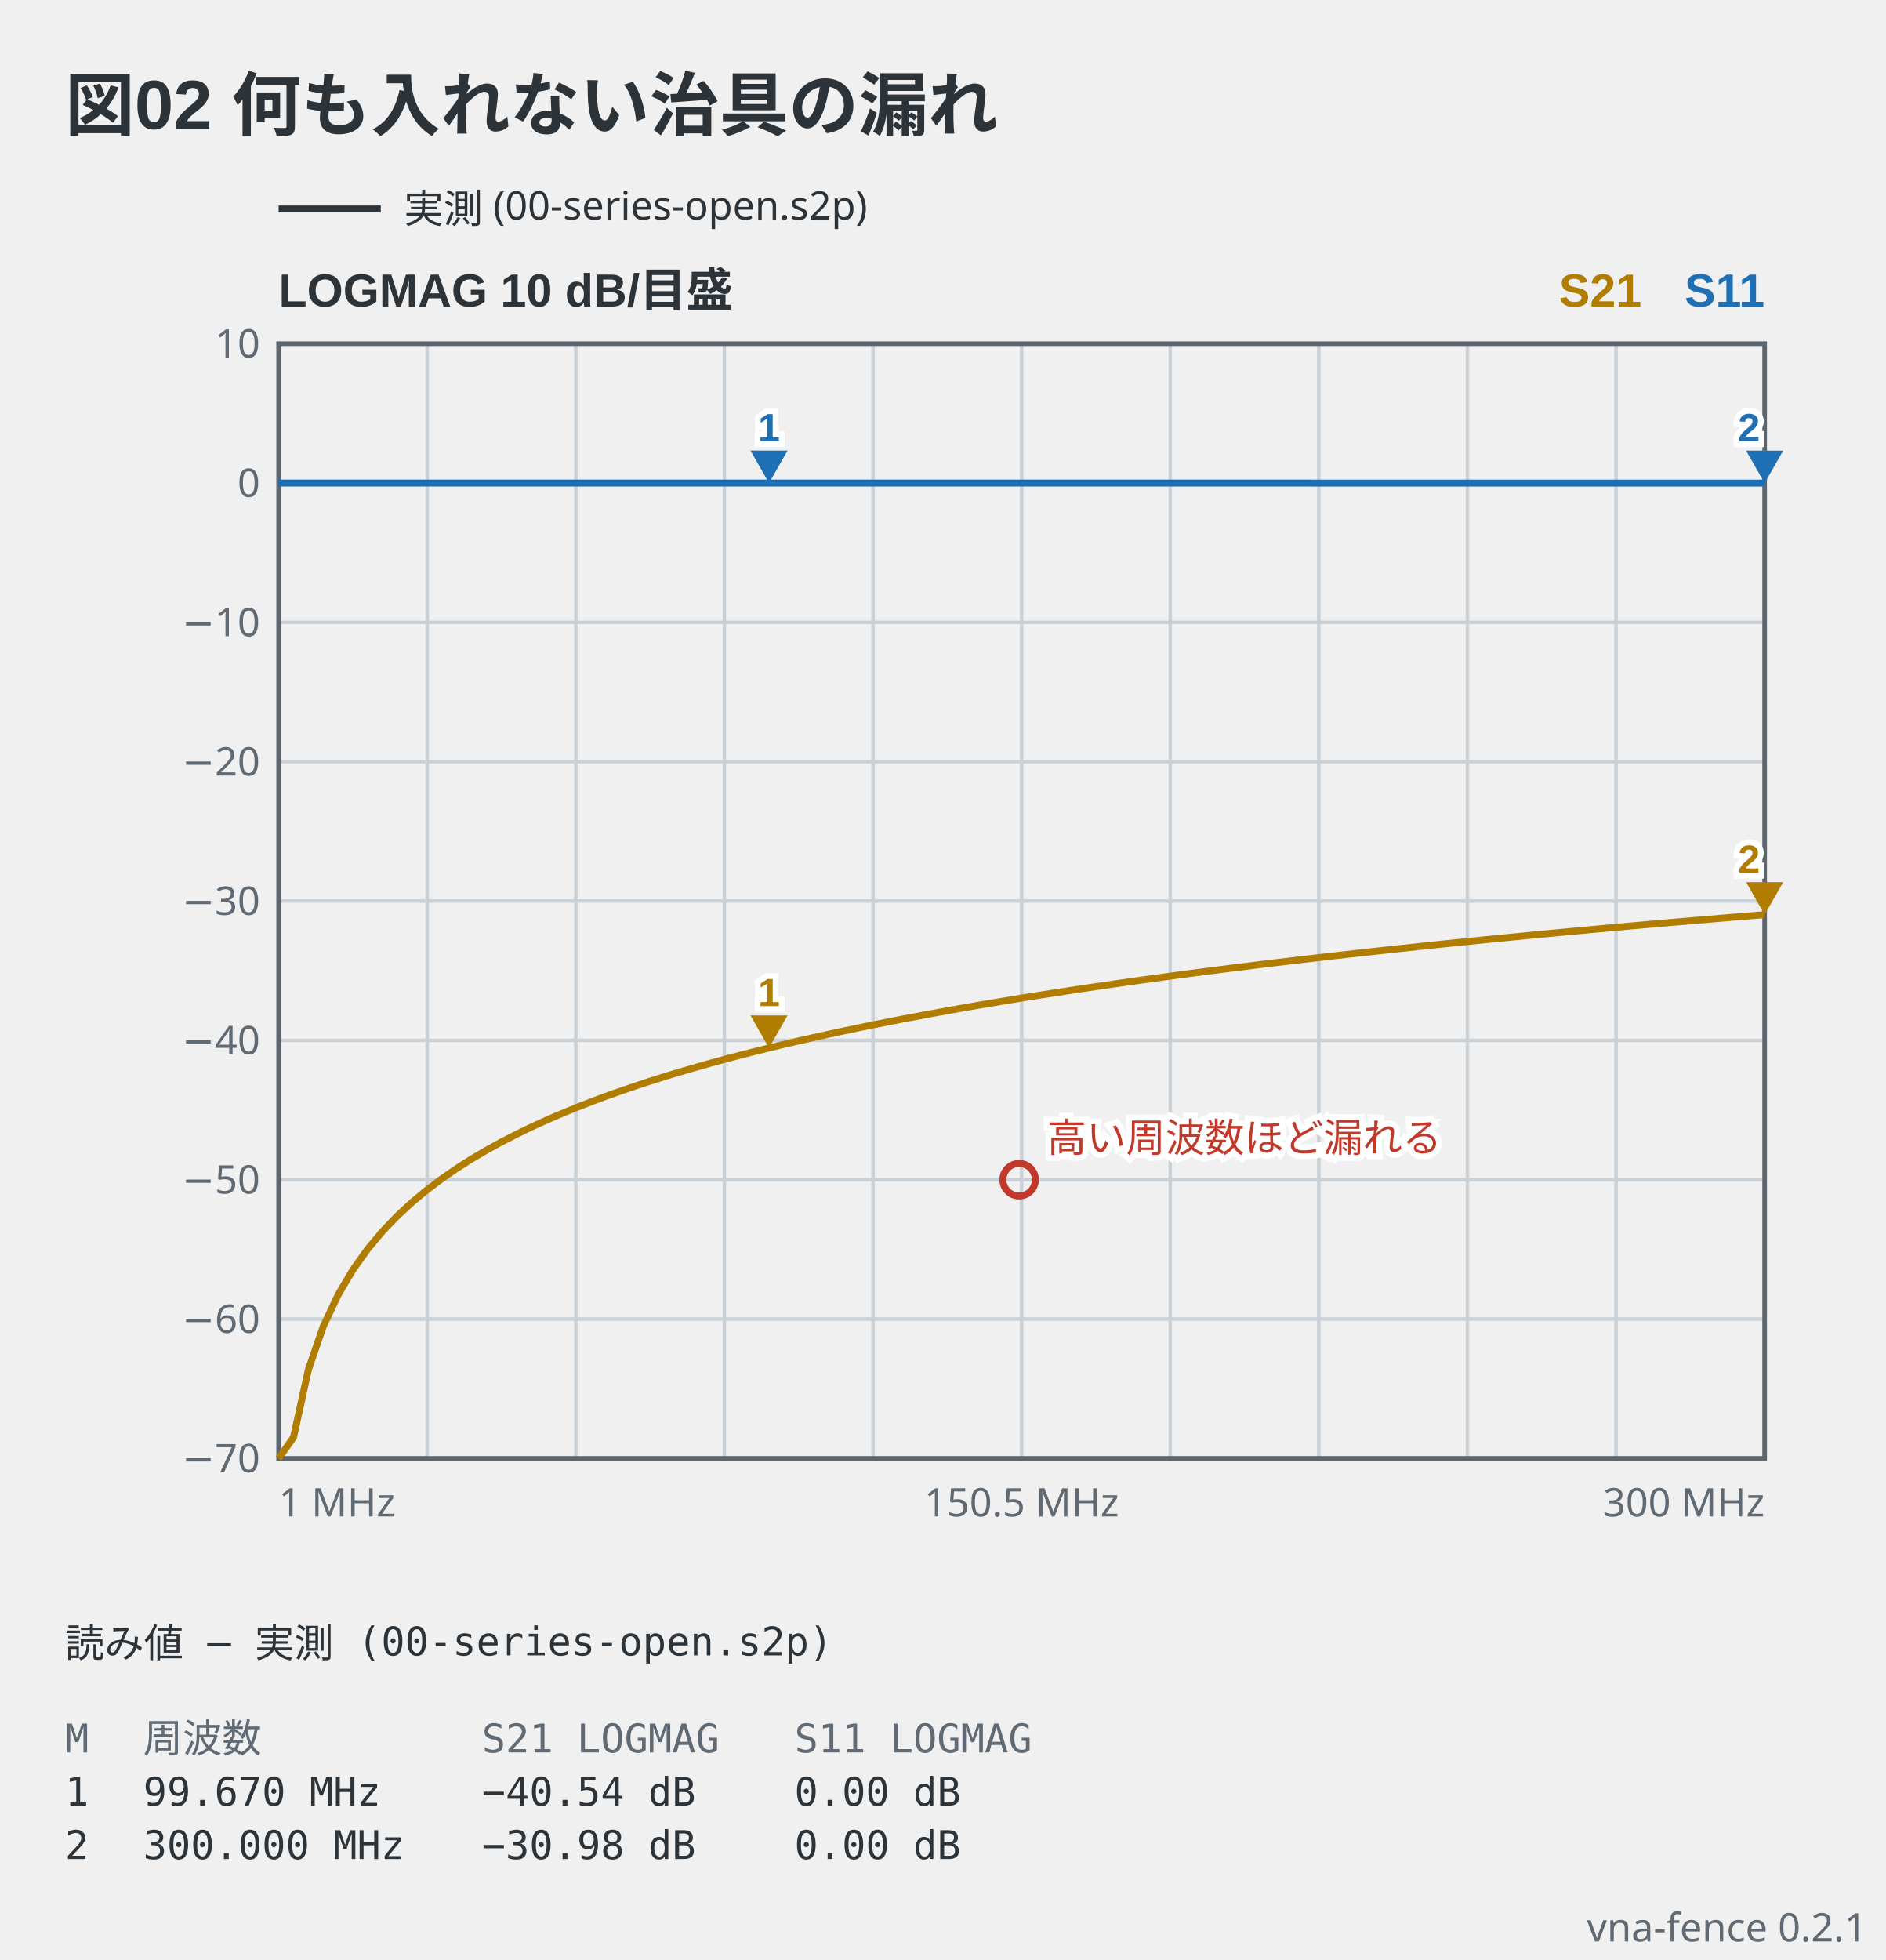
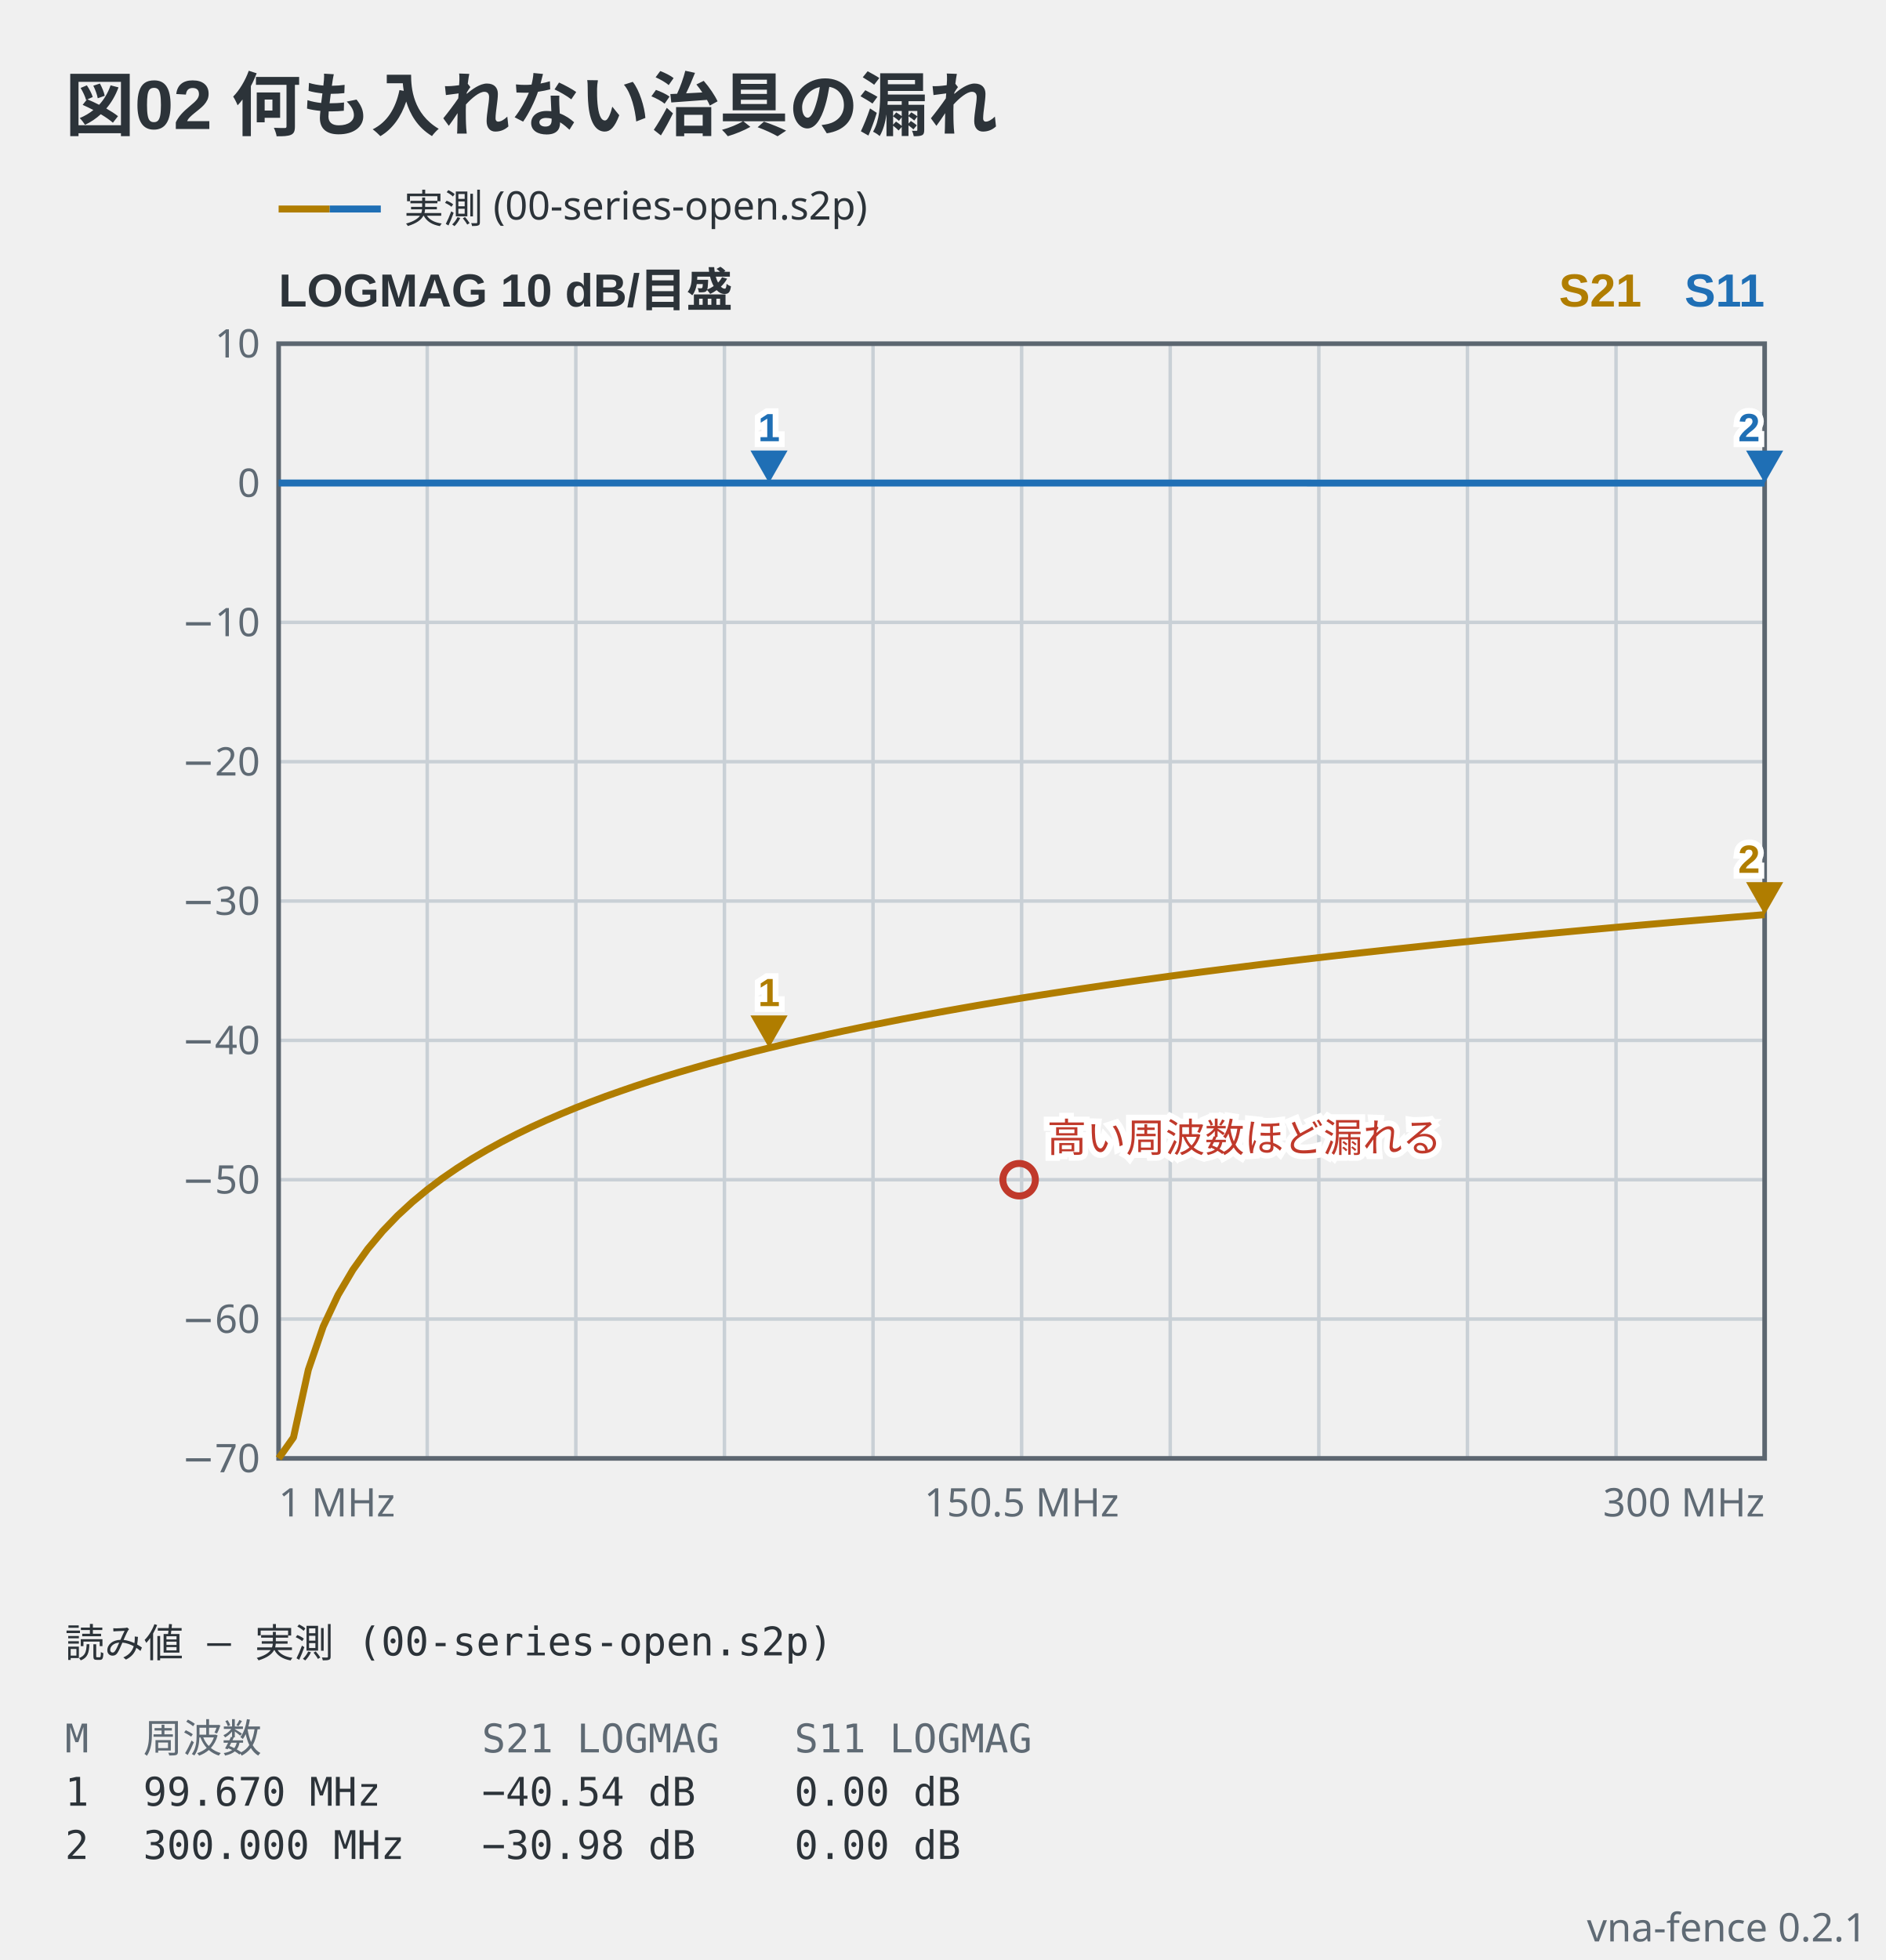
<svg xmlns="http://www.w3.org/2000/svg" viewBox="0 0 406 422" width="406" height="422" data-vna-fence="0.2.1" role="img">
  <text x="14" y="28" text-anchor="start" font-family="'Segoe UI', 'Helvetica Neue', Arial, 'Noto Sans', 'Hiragino Sans', 'Yu Gothic UI', 'Noto Sans CJK JP', sans-serif" fill="#2c3339" font-size="15" font-weight="600">図02 何も入れない治具の漏れ</text>
-   <line x1="60" y1="45" x2="82" y2="45" stroke="#2c3339" stroke-width="1.5" />
-   <text x="87" y="47.98" text-anchor="start" font-family="ui-sans-serif, system-ui, sans-serif" fill="#2c3339" font-size="8.5">実測 (00-series-open.s2p)</text>
+   <g data-vna-key="">
+     <line x1="60" y1="45" x2="71" y2="45" stroke="#b07d00" stroke-width="1.5" />
+     <line x1="71" y1="45" x2="82" y2="45" stroke="#1f6fb5" stroke-width="1.5" />
+     <text x="87" y="47.98" text-anchor="start" font-family="ui-sans-serif, system-ui, sans-serif" fill="#2c3339" font-size="8.5">実測 (00-series-open.s2p)</text>
+   </g>
  <text x="60" y="66" text-anchor="start" font-family="'Segoe UI', 'Helvetica Neue', Arial, 'Noto Sans', 'Hiragino Sans', 'Yu Gothic UI', 'Noto Sans CJK JP', sans-serif" fill="#2c3339" font-size="10" font-weight="600">LOGMAG  10 dB/目盛</text>
  <text x="380" y="66" text-anchor="end" font-family="'Segoe UI', 'Helvetica Neue', Arial, 'Noto Sans', 'Hiragino Sans', 'Yu Gothic UI', 'Noto Sans CJK JP', sans-serif" fill="#1f6fb5" font-size="10" font-weight="600">S11</text>
  <text x="353.5" y="66" text-anchor="end" font-family="'Segoe UI', 'Helvetica Neue', Arial, 'Noto Sans', 'Hiragino Sans', 'Yu Gothic UI', 'Noto Sans CJK JP', sans-serif" fill="#b07d00" font-size="10" font-weight="600">S21</text>
  <line x1="92" y1="74" x2="92" y2="314" stroke="#c9d0d6" stroke-width="0.75" />
  <line x1="124" y1="74" x2="124" y2="314" stroke="#c9d0d6" stroke-width="0.75" />
  <line x1="156" y1="74" x2="156" y2="314" stroke="#c9d0d6" stroke-width="0.75" />
  <line x1="188" y1="74" x2="188" y2="314" stroke="#c9d0d6" stroke-width="0.75" />
  <line x1="220" y1="74" x2="220" y2="314" stroke="#c9d0d6" stroke-width="0.75" />
  <line x1="252" y1="74" x2="252" y2="314" stroke="#c9d0d6" stroke-width="0.75" />
  <line x1="284" y1="74" x2="284" y2="314" stroke="#c9d0d6" stroke-width="0.75" />
  <line x1="316" y1="74" x2="316" y2="314" stroke="#c9d0d6" stroke-width="0.75" />
  <line x1="348" y1="74" x2="348" y2="314" stroke="#c9d0d6" stroke-width="0.75" />
  <text x="56" y="316.98" text-anchor="end" font-family="ui-sans-serif, system-ui, sans-serif" fill="#5f6a74" font-size="8.5">−70</text>
  <line x1="60" y1="284" x2="380" y2="284" stroke="#c9d0d6" stroke-width="0.75" />
  <text x="56" y="286.98" text-anchor="end" font-family="ui-sans-serif, system-ui, sans-serif" fill="#5f6a74" font-size="8.5">−60</text>
  <line x1="60" y1="254" x2="380" y2="254" stroke="#c9d0d6" stroke-width="0.75" />
  <text x="56" y="256.98" text-anchor="end" font-family="ui-sans-serif, system-ui, sans-serif" fill="#5f6a74" font-size="8.5">−50</text>
  <line x1="60" y1="224" x2="380" y2="224" stroke="#c9d0d6" stroke-width="0.75" />
  <text x="56" y="226.98" text-anchor="end" font-family="ui-sans-serif, system-ui, sans-serif" fill="#5f6a74" font-size="8.5">−40</text>
  <line x1="60" y1="194" x2="380" y2="194" stroke="#c9d0d6" stroke-width="0.75" />
  <text x="56" y="196.98" text-anchor="end" font-family="ui-sans-serif, system-ui, sans-serif" fill="#5f6a74" font-size="8.5">−30</text>
  <line x1="60" y1="164" x2="380" y2="164" stroke="#c9d0d6" stroke-width="0.75" />
  <text x="56" y="166.98" text-anchor="end" font-family="ui-sans-serif, system-ui, sans-serif" fill="#5f6a74" font-size="8.5">−20</text>
  <line x1="60" y1="134" x2="380" y2="134" stroke="#c9d0d6" stroke-width="0.75" />
  <text x="56" y="136.98" text-anchor="end" font-family="ui-sans-serif, system-ui, sans-serif" fill="#5f6a74" font-size="8.5">−10</text>
  <line x1="60" y1="104" x2="380" y2="104" stroke="#c9d0d6" stroke-width="0.75" />
  <text x="56" y="106.98" text-anchor="end" font-family="ui-sans-serif, system-ui, sans-serif" fill="#5f6a74" font-size="8.5">0</text>
  <text x="56" y="76.97" text-anchor="end" font-family="ui-sans-serif, system-ui, sans-serif" fill="#5f6a74" font-size="8.5">10</text>
  <rect x="60" y="74" width="320" height="240" fill="none" stroke="#5c6670" stroke-width="1" />
  <polyline points="60,314 63.2,309.49 66.4,294.91 69.6,285.61 72.8,278.8 76,273.38 79.2,268.9 82.4,265.08 85.6,261.75 88.8,258.8 92,256.15 95.2,253.74 98.4,251.54 101.6,249.5 104.8,247.62 108,245.86 111.2,244.22 114.4,242.67 117.6,241.21 120.8,239.83 124,238.51 127.2,237.26 130.4,236.06 133.6,234.93 136.8,233.83 140,232.78 143.2,231.77 146.4,230.8 149.6,229.87 152.8,228.96 156,228.09 159.2,227.24 162.4,226.42 165.6,225.63 168.8,224.86 172,224.11 175.2,223.39 178.4,222.68 181.6,221.99 184.8,221.32 188,220.66 191.2,220.03 194.4,219.4 197.6,218.8 200.8,218.2 204,217.62 207.2,217.05 210.4,216.49 213.6,215.95 216.8,215.42 220,214.89 223.2,214.38 226.4,213.88 229.6,213.39 232.8,212.9 236,212.43 239.2,211.96 242.4,211.5 245.6,211.05 248.8,210.61 252,210.17 255.2,209.74 258.4,209.32 261.6,208.91 264.8,208.5 268,208.1 271.2,207.7 274.4,207.31 277.6,206.93 280.8,206.55 284,206.18 287.2,205.81 290.4,205.45 293.6,205.09 296.8,204.74 300,204.39 303.2,204.05 306.4,203.71 309.6,203.37 312.8,203.04 316,202.72 319.2,202.39 322.4,202.08 325.6,201.76 328.8,201.45 332,201.14 335.2,200.84 338.4,200.54 341.6,200.24 344.8,199.95 348,199.66 351.2,199.37 354.4,199.09 357.6,198.81 360.8,198.53 364,198.26 367.2,197.99 370.4,197.72 373.6,197.45 376.8,197.19 380,196.93" fill="none" stroke="#b07d00" stroke-width="1.5" stroke-linejoin="round" />
  <polyline points="60,104 63.2,104 66.4,104 69.6,104 72.8,104 76,104 79.2,104 82.4,104 85.6,104 88.8,104 92,104 95.2,104 98.4,104 101.6,104 104.8,104 108,104 111.2,104 114.4,104 117.6,104 120.8,104 124,104 127.2,104 130.4,104 133.6,104 136.8,104 140,104 143.2,104 146.4,104 149.6,104 152.8,104 156,104 159.2,104 162.4,104 165.6,104 168.8,104 172,104 175.2,104 178.4,104 181.6,104 184.8,104 188,104 191.2,104 194.4,104 197.6,104 200.8,104 204,104 207.2,104 210.4,104 213.6,104 216.8,104 220,104 223.2,104 226.4,104 229.6,104 232.8,104 236,104 239.2,104 242.4,104 245.6,104 248.8,104 252,104 255.2,104 258.4,104 261.6,104 264.8,104 268,104 271.2,104 274.4,104 277.6,104 280.8,104 284,104.01 287.2,104.01 290.4,104.01 293.6,104.01 296.8,104.01 300,104.01 303.2,104.01 306.4,104.01 309.6,104.01 312.8,104.01 316,104.01 319.2,104.01 322.4,104.01 325.6,104.01 328.8,104.01 332,104.01 335.2,104.01 338.4,104.01 341.6,104.01 344.8,104.01 348,104.01 351.2,104.01 354.4,104.01 357.6,104.01 360.8,104.01 364,104.01 367.2,104.01 370.4,104.01 373.6,104.01 376.8,104.01 380,104.01" fill="none" stroke="#1f6fb5" stroke-width="1.5" stroke-linejoin="round" />
  <path d="M165.6,225.63 L161.6,218.63 L169.6,218.63 Z" fill="#b07d00" />
  <text x="165.6" y="216.63" text-anchor="middle" font-family="'Segoe UI', 'Helvetica Neue', Arial, 'Noto Sans', 'Hiragino Sans', 'Yu Gothic UI', 'Noto Sans CJK JP', sans-serif" stroke="#ffffff" stroke-width="2.5" paint-order="stroke" fill="#b07d00" font-size="8.5" font-weight="600">1</text>
  <path d="M380,196.93 L376,189.93 L384,189.93 Z" fill="#b07d00" />
  <text x="379" y="187.93" text-anchor="end" font-family="'Segoe UI', 'Helvetica Neue', Arial, 'Noto Sans', 'Hiragino Sans', 'Yu Gothic UI', 'Noto Sans CJK JP', sans-serif" stroke="#ffffff" stroke-width="2.5" paint-order="stroke" fill="#b07d00" font-size="8.5" font-weight="600">2</text>
  <path d="M165.6,104 L161.6,97 L169.6,97 Z" fill="#1f6fb5" />
  <text x="165.6" y="95" text-anchor="middle" font-family="'Segoe UI', 'Helvetica Neue', Arial, 'Noto Sans', 'Hiragino Sans', 'Yu Gothic UI', 'Noto Sans CJK JP', sans-serif" stroke="#ffffff" stroke-width="2.5" paint-order="stroke" fill="#1f6fb5" font-size="8.5" font-weight="600">1</text>
  <path d="M380,104.01 L376,97.01 L384,97.01 Z" fill="#1f6fb5" />
  <text x="379" y="95.01" text-anchor="end" font-family="'Segoe UI', 'Helvetica Neue', Arial, 'Noto Sans', 'Hiragino Sans', 'Yu Gothic UI', 'Noto Sans CJK JP', sans-serif" stroke="#ffffff" stroke-width="2.5" paint-order="stroke" fill="#1f6fb5" font-size="8.5" font-weight="600">2</text>
  <circle cx="219.46" cy="254" r="3.5" fill="none" stroke="#c0392b" stroke-width="1.5" />
  <text x="225.46" y="248" text-anchor="start" font-family="ui-sans-serif, system-ui, sans-serif" stroke="#ffffff" stroke-width="2.5" paint-order="stroke" fill="#c0392b" font-size="8.5">高い周波数ほど漏れる</text>
  <text x="60" y="326.5" text-anchor="start" font-family="ui-sans-serif, system-ui, sans-serif" fill="#5f6a74" font-size="8.5">1 MHz</text>
  <text x="220" y="326.5" text-anchor="middle" font-family="ui-sans-serif, system-ui, sans-serif" fill="#5f6a74" font-size="8.5">150.5 MHz</text>
  <text x="380" y="326.5" text-anchor="end" font-family="ui-sans-serif, system-ui, sans-serif" fill="#5f6a74" font-size="8.5">300 MHz</text>
  <text x="14" y="356.8" text-anchor="start" font-family="ui-monospace, 'DejaVu Sans Mono', 'Noto Sans Mono CJK JP', monospace" fill="#2c3339" font-size="8.5" xml:space="preserve">読み値 — 実測 (00-series-open.s2p)</text>
  <text x="14" y="377.3" text-anchor="start" font-family="ui-monospace, 'DejaVu Sans Mono', 'Noto Sans Mono CJK JP', monospace" fill="#5f6a74" font-size="8.5" xml:space="preserve">M</text>
  <text x="30.83" y="377.3" text-anchor="start" font-family="ui-monospace, 'DejaVu Sans Mono', 'Noto Sans Mono CJK JP', monospace" fill="#5f6a74" font-size="8.5" xml:space="preserve">周波数</text>
  <text x="103.76" y="377.3" text-anchor="start" font-family="ui-monospace, 'DejaVu Sans Mono', 'Noto Sans Mono CJK JP', monospace" fill="#5f6a74" font-size="8.5" xml:space="preserve">S21 LOGMAG</text>
  <text x="171.08" y="377.3" text-anchor="start" font-family="ui-monospace, 'DejaVu Sans Mono', 'Noto Sans Mono CJK JP', monospace" fill="#5f6a74" font-size="8.5" xml:space="preserve">S11 LOGMAG</text>
  <text x="14" y="388.78" text-anchor="start" font-family="ui-monospace, 'DejaVu Sans Mono', 'Noto Sans Mono CJK JP', monospace" fill="#2c3339" font-size="8.5" xml:space="preserve">1</text>
  <text x="30.83" y="388.78" text-anchor="start" font-family="ui-monospace, 'DejaVu Sans Mono', 'Noto Sans Mono CJK JP', monospace" fill="#2c3339" font-size="8.5" xml:space="preserve">99.670 MHz</text>
  <text x="103.76" y="388.78" text-anchor="start" font-family="ui-monospace, 'DejaVu Sans Mono', 'Noto Sans Mono CJK JP', monospace" fill="#2c3339" font-size="8.5" xml:space="preserve">−40.54 dB</text>
  <text x="171.08" y="388.78" text-anchor="start" font-family="ui-monospace, 'DejaVu Sans Mono', 'Noto Sans Mono CJK JP', monospace" fill="#2c3339" font-size="8.5" xml:space="preserve">0.00 dB</text>
  <text x="14" y="400.25" text-anchor="start" font-family="ui-monospace, 'DejaVu Sans Mono', 'Noto Sans Mono CJK JP', monospace" fill="#2c3339" font-size="8.5" xml:space="preserve">2</text>
  <text x="30.83" y="400.25" text-anchor="start" font-family="ui-monospace, 'DejaVu Sans Mono', 'Noto Sans Mono CJK JP', monospace" fill="#2c3339" font-size="8.5" xml:space="preserve">300.000 MHz</text>
  <text x="103.76" y="400.25" text-anchor="start" font-family="ui-monospace, 'DejaVu Sans Mono', 'Noto Sans Mono CJK JP', monospace" fill="#2c3339" font-size="8.5" xml:space="preserve">−30.98 dB</text>
  <text x="171.08" y="400.25" text-anchor="start" font-family="ui-monospace, 'DejaVu Sans Mono', 'Noto Sans Mono CJK JP', monospace" fill="#2c3339" font-size="8.5" xml:space="preserve">0.00 dB</text>
  <text x="402" y="418" text-anchor="end" font-family="ui-sans-serif, system-ui, sans-serif" fill="#5f6a74" font-size="8.5">vna-fence 0.2.1</text>
</svg>
